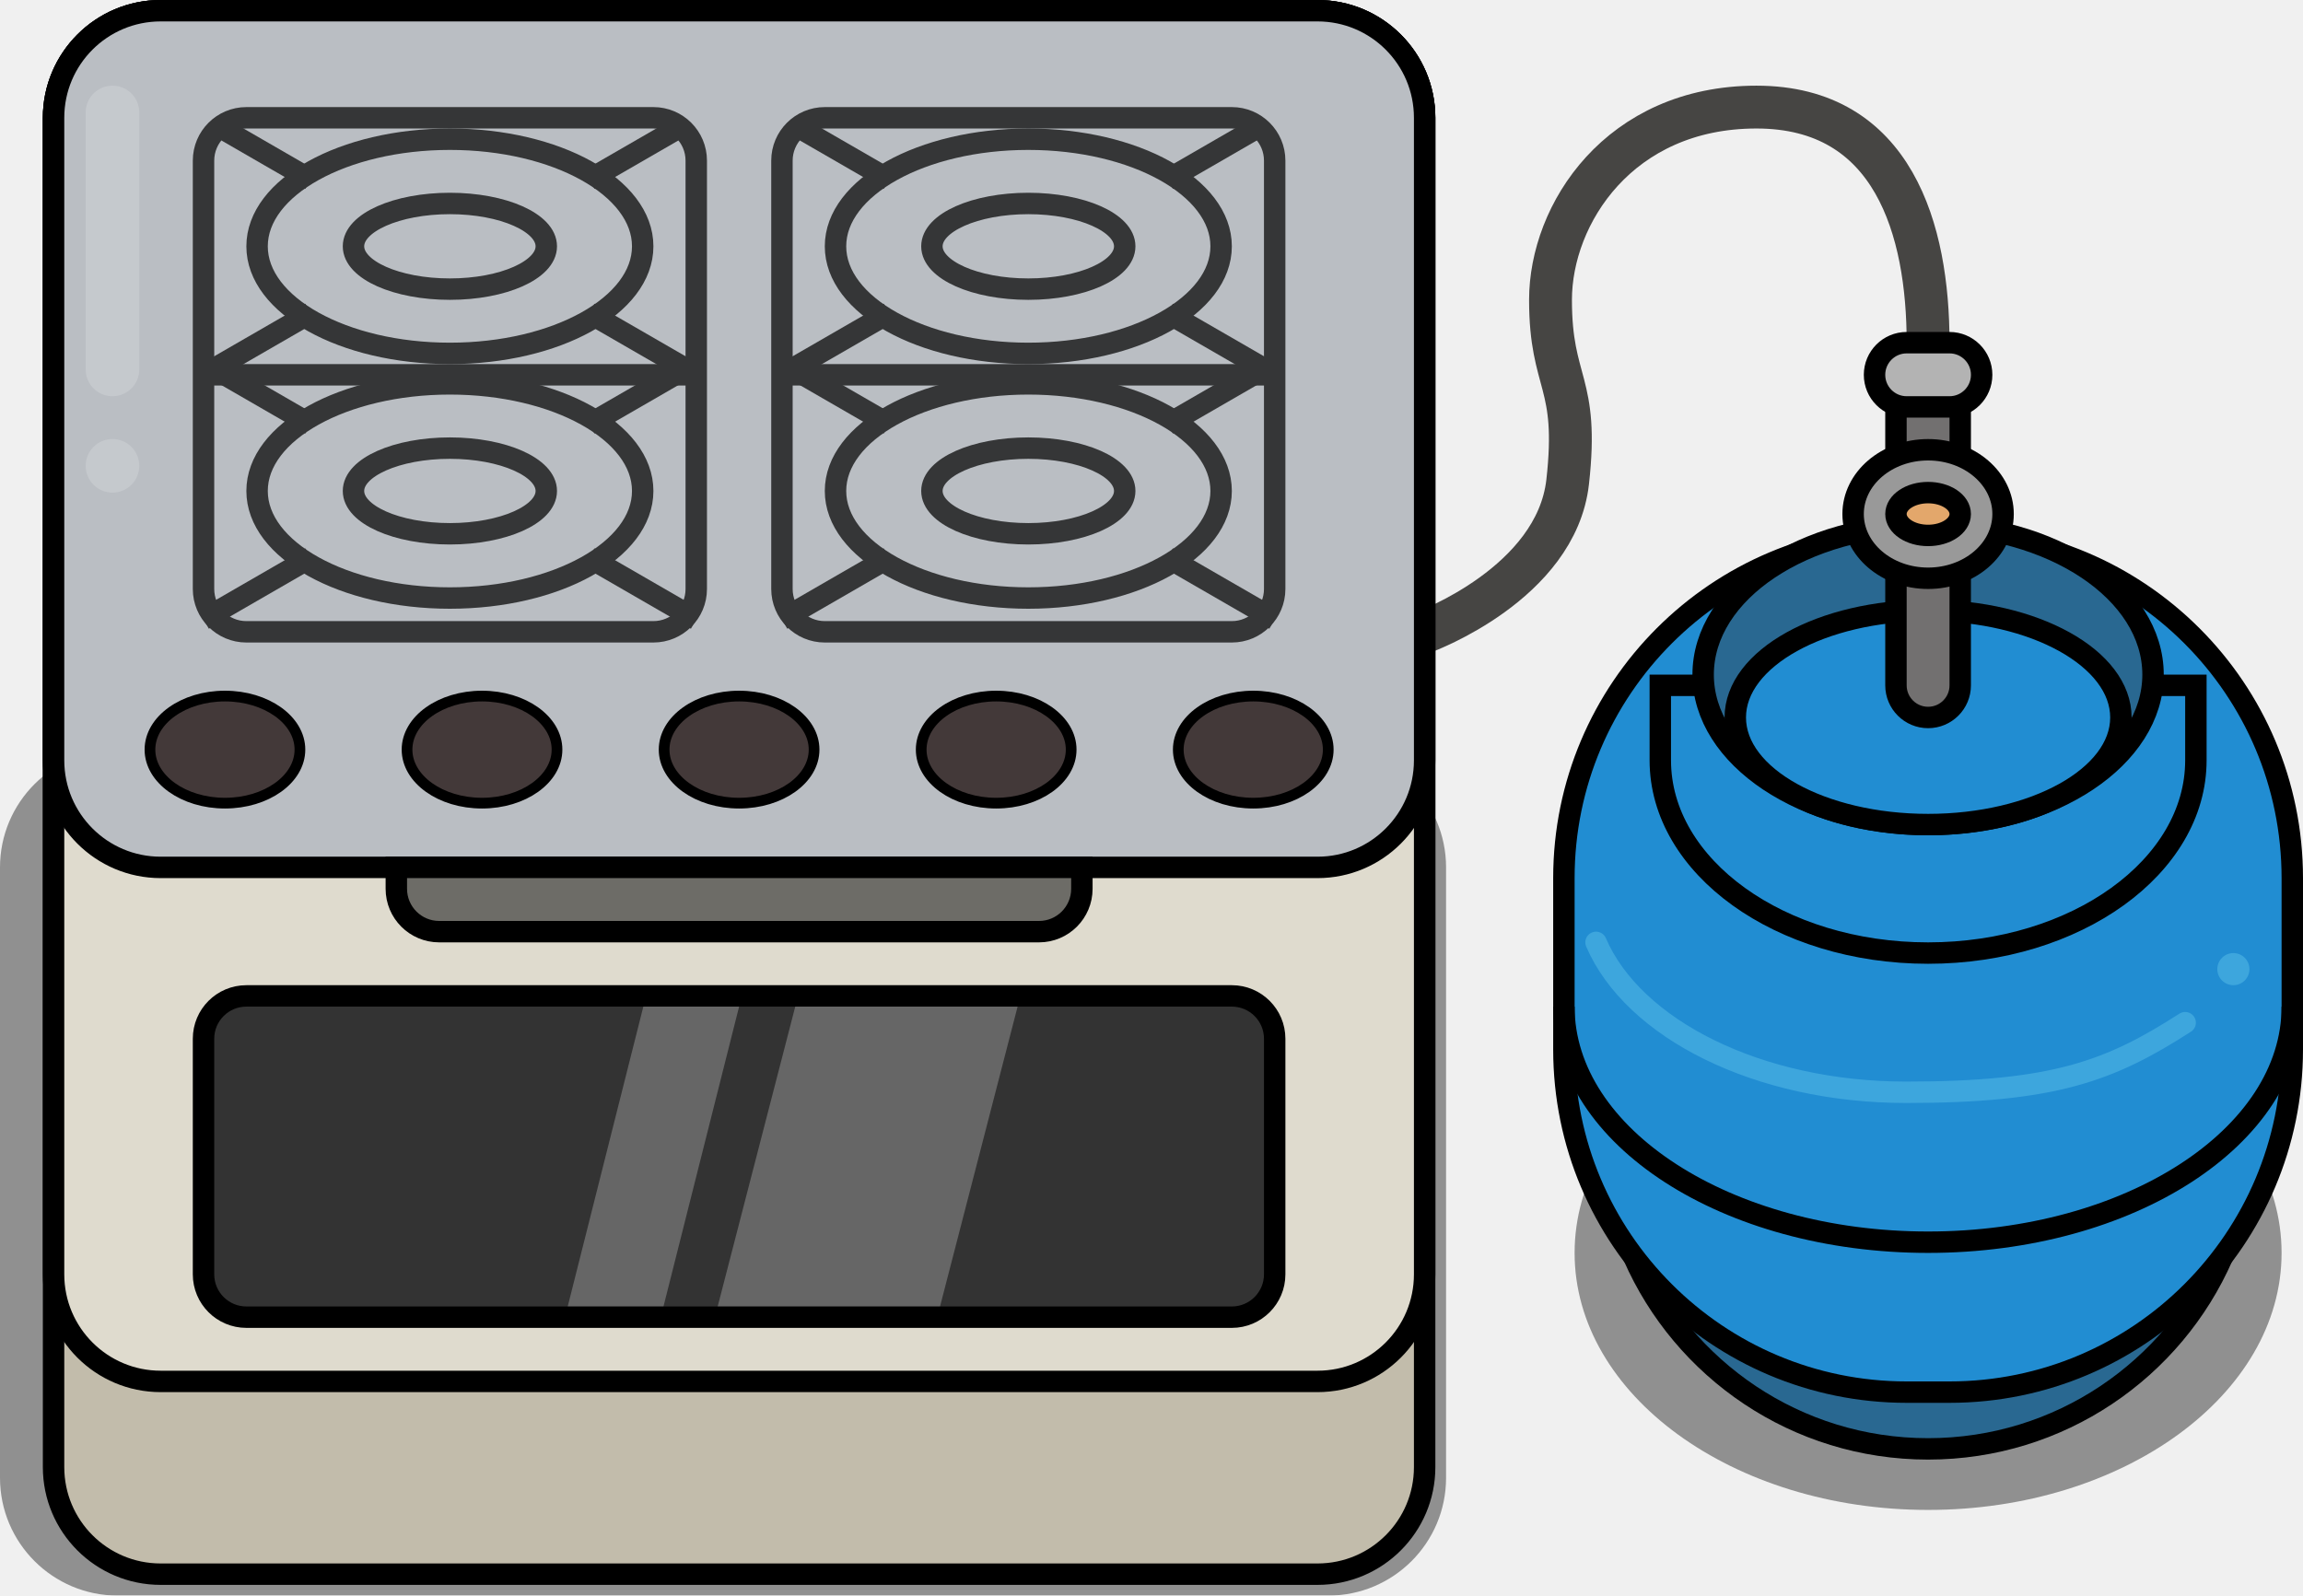
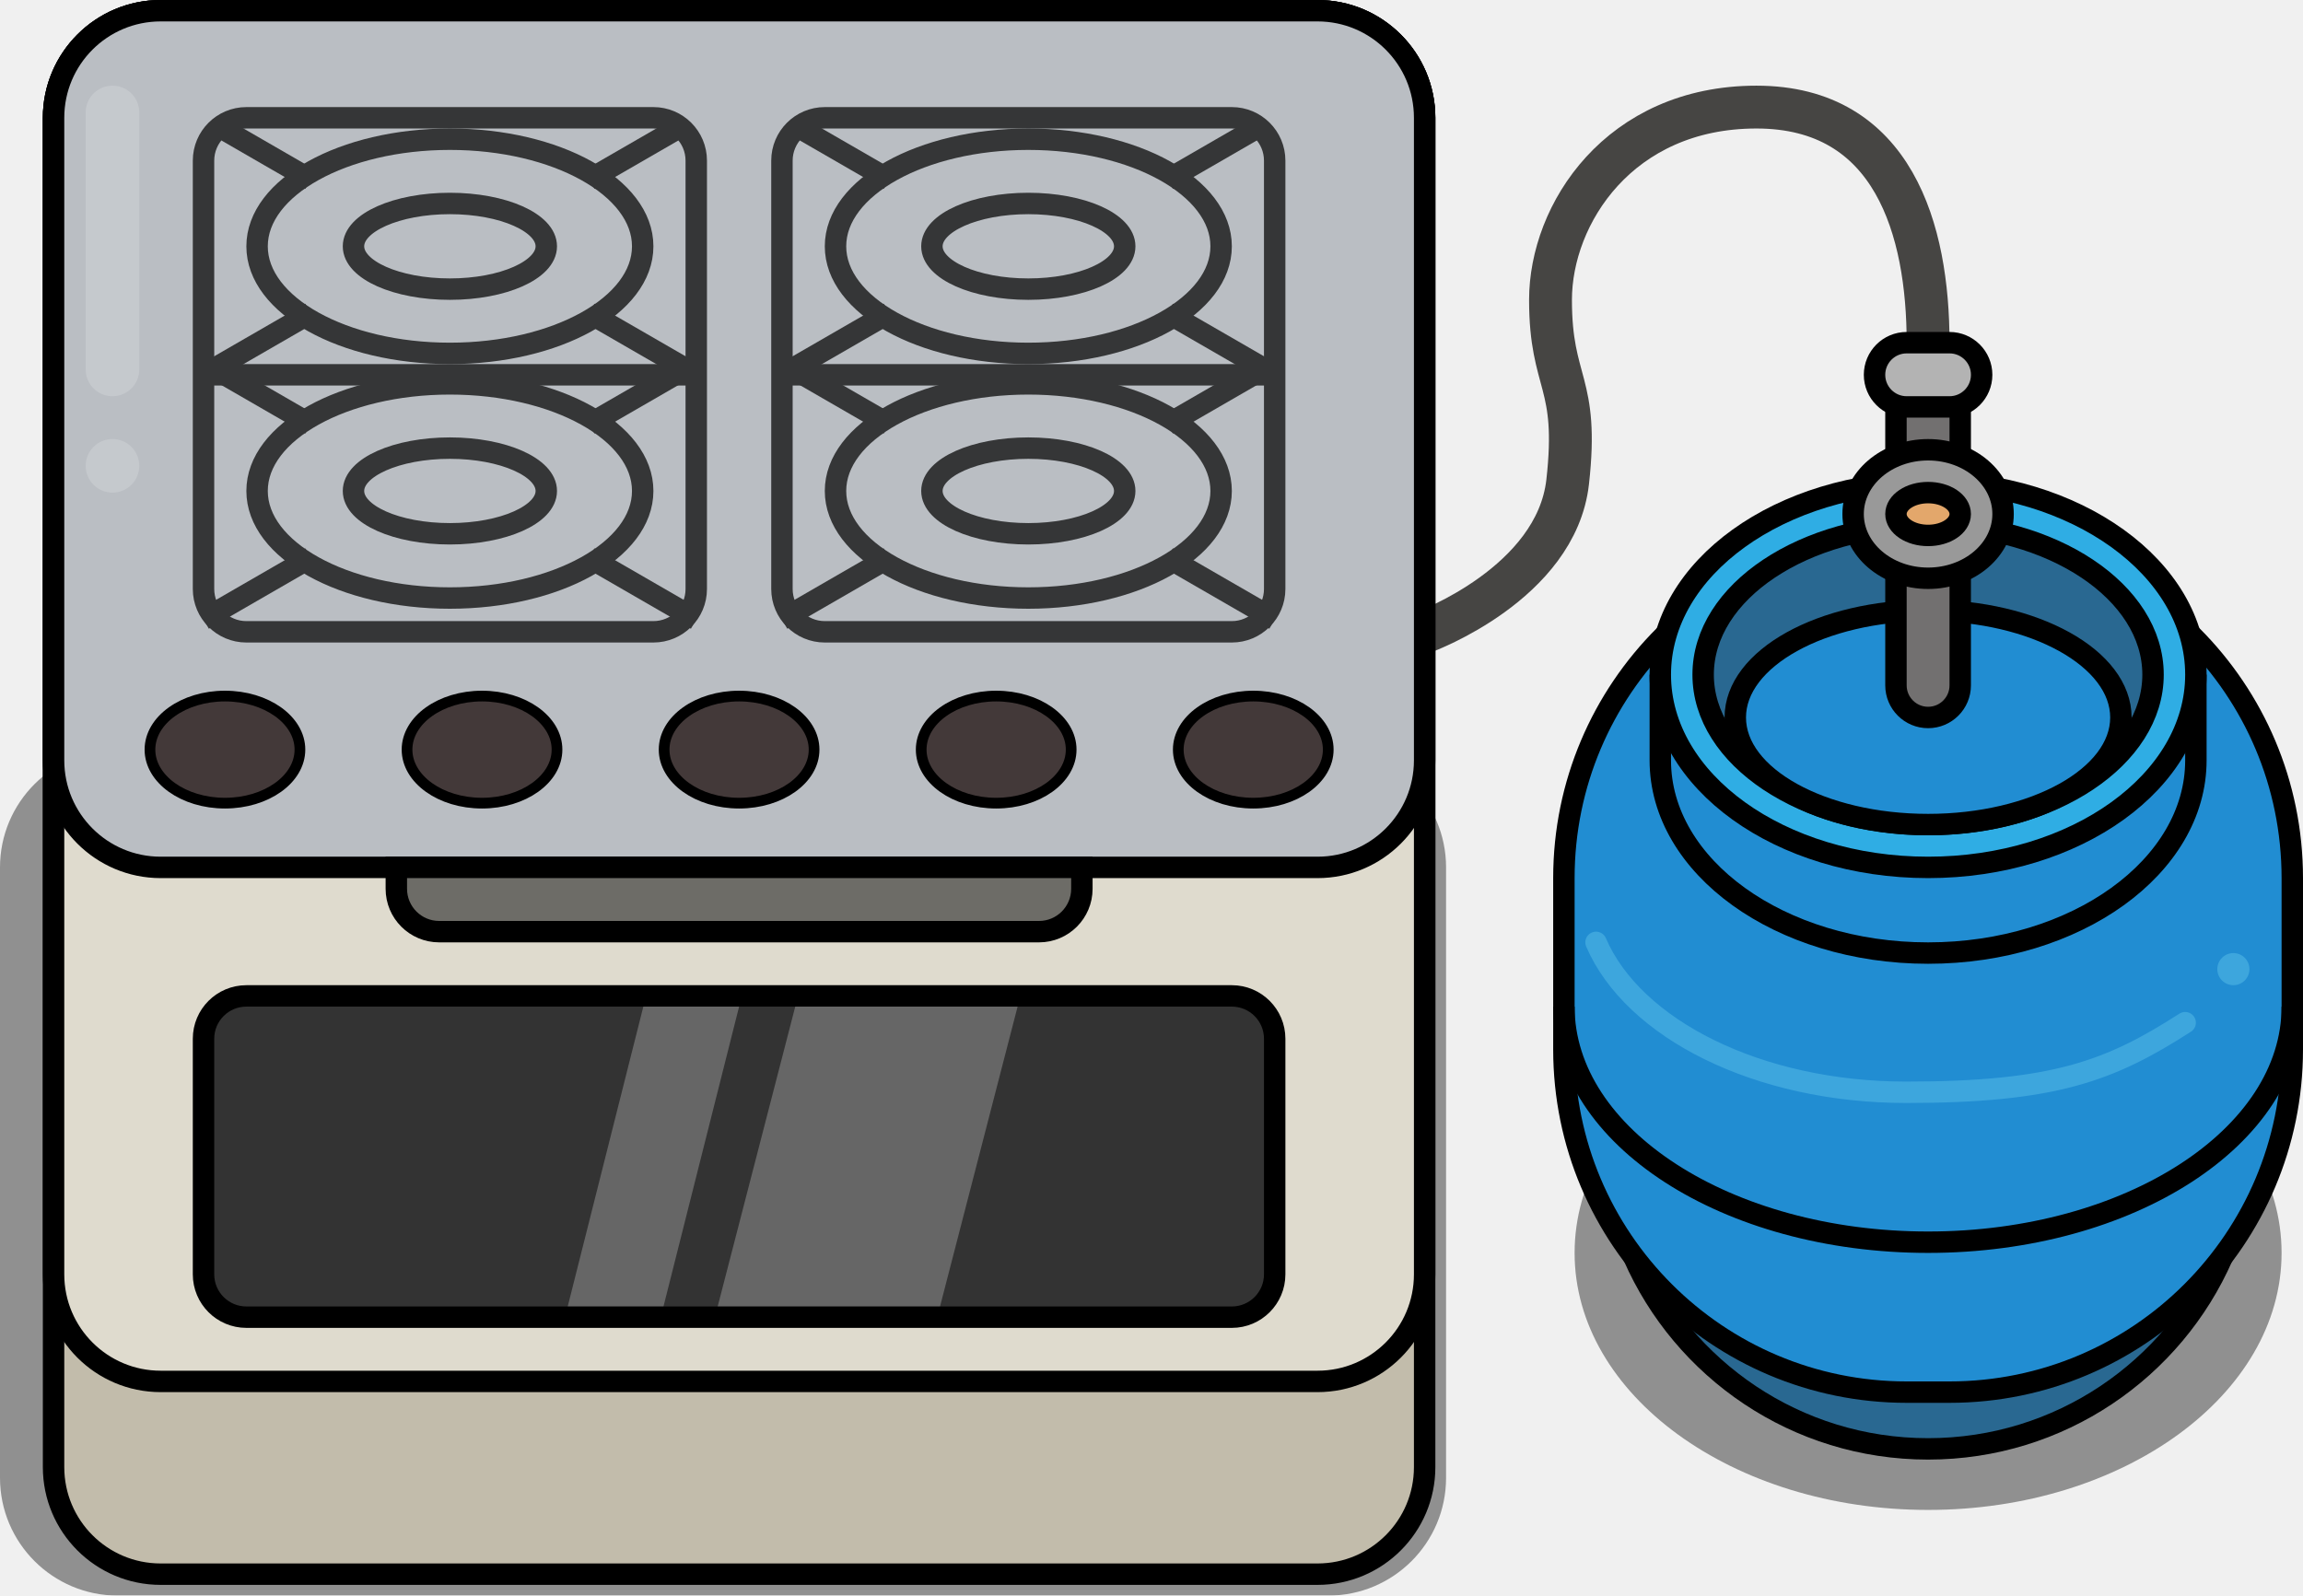
<svg xmlns="http://www.w3.org/2000/svg" width="215" height="149" viewBox="0 0 215 149" fill="none">
  <g clip-path="url(#clip0_107_21206)">
    <g style="mix-blend-mode:multiply" opacity="0.4">
      <ellipse cx="180" cy="117" rx="33" ry="24" fill="black" />
    </g>
    <path d="M180 135.3C167.698 135.3 157.126 127.895 152.496 117.3H207.504C202.874 127.895 192.302 135.3 180 135.3Z" fill="#296891" stroke="black" stroke-width="2" stroke-linejoin="round" />
    <rect x="146" y="50" width="68" height="80" rx="32" fill="#218DD2" stroke="black" stroke-width="2" />
    <g style="mix-blend-mode:soft-light" opacity="0.5">
      <path d="M204 95.5C197 100 191.787 102 177.95 102C164.114 102 152.466 96.068 149 88" stroke="white" stroke-width="2" stroke-linecap="round" />
    </g>
    <path d="M214 94C214 106.15 198.778 116 180 116C161.222 116 146 106.15 146 94" stroke="black" stroke-width="2" />
    <path d="M205 71C205 80.941 193.807 89 180 89C166.193 89 155 80.941 155 71C155 70 155 64 155 64H205C205 64 205 69.978 205 71Z" stroke="black" stroke-width="2" />
+     <ellipse cx="180" cy="63" rx="25" ry="18" fill="#2FADE4" stroke="black" stroke-width="2" />
    <ellipse cx="180" cy="63" rx="21" ry="14" fill="#296891" stroke="black" stroke-width="2" />
    <ellipse cx="180" cy="67" rx="18" ry="10" fill="#218DD2" stroke="black" stroke-width="2" />
    <g style="mix-blend-mode:soft-light" opacity="0.5">
      <rect x="207" y="89" width="3" height="3" rx="1.5" fill="white" />
    </g>
    <rect x="177" y="35" width="6" height="32" rx="3" fill="#727070" stroke="black" stroke-width="2" />
    <ellipse cx="180" cy="48" rx="7" ry="6" fill="#999999" stroke="black" stroke-width="2" />
    <ellipse cx="180" cy="48" rx="3" ry="2" fill="#E3A76B" stroke="black" stroke-width="2" />
    <path d="M133 59C133 59 145.284 54.5 146.352 45C147.42 35.5 144.75 36 144.75 28C144.75 20 151.159 10 163.977 10C176.795 10 180 21.5 180 32" stroke="#464543" stroke-width="4" />
    <rect x="175" y="32" width="10" height="6" rx="3" fill="#B3B3B3" stroke="black" stroke-width="2" />
    <g style="mix-blend-mode:multiply" opacity="0.4">
      <rect y="70" width="135" height="79" rx="11" fill="black" />
    </g>
    <rect x="5" y="1" width="128" height="146" rx="10" fill="#C2BCAB" stroke="black" stroke-width="2" />
    <rect x="5" y="1" width="128" height="128" rx="10" fill="#DFDBCE" stroke="black" stroke-width="2" />
    <rect x="5" y="1" width="128" height="80" rx="10" fill="#BABEC3" stroke="black" stroke-width="2" />
    <g style="mix-blend-mode:soft-light" opacity="0.5">
      <rect x="8" y="8" width="5" height="29" rx="2.5" fill="#D9D9D9" />
    </g>
    <g style="mix-blend-mode:soft-light" opacity="0.5">
      <rect x="8" y="41" width="5" height="5" rx="2.5" fill="#D9D9D9" />
    </g>
    <rect x="19" y="93" width="100" height="30" rx="4" fill="#333333" stroke="black" stroke-width="2" />
    <g style="mix-blend-mode:soft-light">
      <path d="M74.241 94H95L87.759 122H67L74.241 94Z" fill="#E6E6E6" />
    </g>
    <g style="mix-blend-mode:soft-light">
      <path d="M60.059 94H69L61.941 122H53L60.059 94Z" fill="#E6E6E6" />
    </g>
    <path d="M37 81H101V83C101 85.209 99.209 87 97 87H41C38.791 87 37 85.209 37 83V81Z" fill="#6D6C67" stroke="black" stroke-width="2" />
    <ellipse cx="69" cy="70" rx="7" ry="5" fill="#433939" stroke="black" />
    <ellipse cx="93" cy="70" rx="7" ry="5" fill="#433939" stroke="black" />
    <ellipse cx="21" cy="70" rx="7" ry="5" fill="#433939" stroke="black" />
    <ellipse cx="117" cy="70" rx="7" ry="5" fill="#433939" stroke="black" />
    <ellipse cx="45" cy="70" rx="7" ry="5" fill="#433939" stroke="black" />
    <rect x="73" y="11" width="46" height="48" rx="4" stroke="#353637" stroke-width="2" />
    <path d="M73 35H119" stroke="#353637" stroke-width="2" />
    <path d="M119 35L109 29.227" stroke="#353637" stroke-width="2" />
    <path d="M73 35L83 29.227" stroke="#353637" stroke-width="2" />
    <path d="M83 16.773L75 12.154" stroke="#353637" stroke-width="2" />
    <path d="M109 16.773L117 12.154" stroke="#353637" stroke-width="2" />
    <ellipse cx="96" cy="23" rx="9" ry="4" stroke="#353637" stroke-width="2" />
    <ellipse cx="96" cy="23" rx="18" ry="10" stroke="#353637" stroke-width="2" />
    <path d="M119 57.846L109 52.072" stroke="#353637" stroke-width="2" />
    <path d="M73 57.846L83 52.072" stroke="#353637" stroke-width="2" />
    <path d="M83 39.619L75 35" stroke="#353637" stroke-width="2" />
    <path d="M109 39.619L117 35" stroke="#353637" stroke-width="2" />
    <ellipse cx="96" cy="45.846" rx="9" ry="4" stroke="#353637" stroke-width="2" />
    <ellipse cx="96" cy="45.846" rx="18" ry="10" stroke="#353637" stroke-width="2" />
    <rect x="19" y="11" width="46" height="48" rx="4" stroke="#353637" stroke-width="2" />
    <path d="M19 35H65" stroke="#353637" stroke-width="2" />
    <path d="M65 35L55 29.227" stroke="#353637" stroke-width="2" />
    <path d="M19 35L29 29.227" stroke="#353637" stroke-width="2" />
    <path d="M29 16.773L21 12.154" stroke="#353637" stroke-width="2" />
    <path d="M55 16.773L63 12.154" stroke="#353637" stroke-width="2" />
    <ellipse cx="42" cy="23" rx="9" ry="4" stroke="#353637" stroke-width="2" />
    <ellipse cx="42" cy="23" rx="18" ry="10" stroke="#353637" stroke-width="2" />
    <path d="M65 57.846L55 52.072" stroke="#353637" stroke-width="2" />
    <path d="M19 57.846L29 52.072" stroke="#353637" stroke-width="2" />
    <path d="M29 39.619L21 35" stroke="#353637" stroke-width="2" />
    <path d="M55 39.619L63 35" stroke="#353637" stroke-width="2" />
    <ellipse cx="42" cy="45.846" rx="9" ry="4" stroke="#353637" stroke-width="2" />
    <ellipse cx="42" cy="45.846" rx="18" ry="10" stroke="#353637" stroke-width="2" />
  </g>
  <defs>
    <clipPath id="clip0_107_21206">
      <rect width="215" height="149" fill="white" />
    </clipPath>
  </defs>
</svg>
